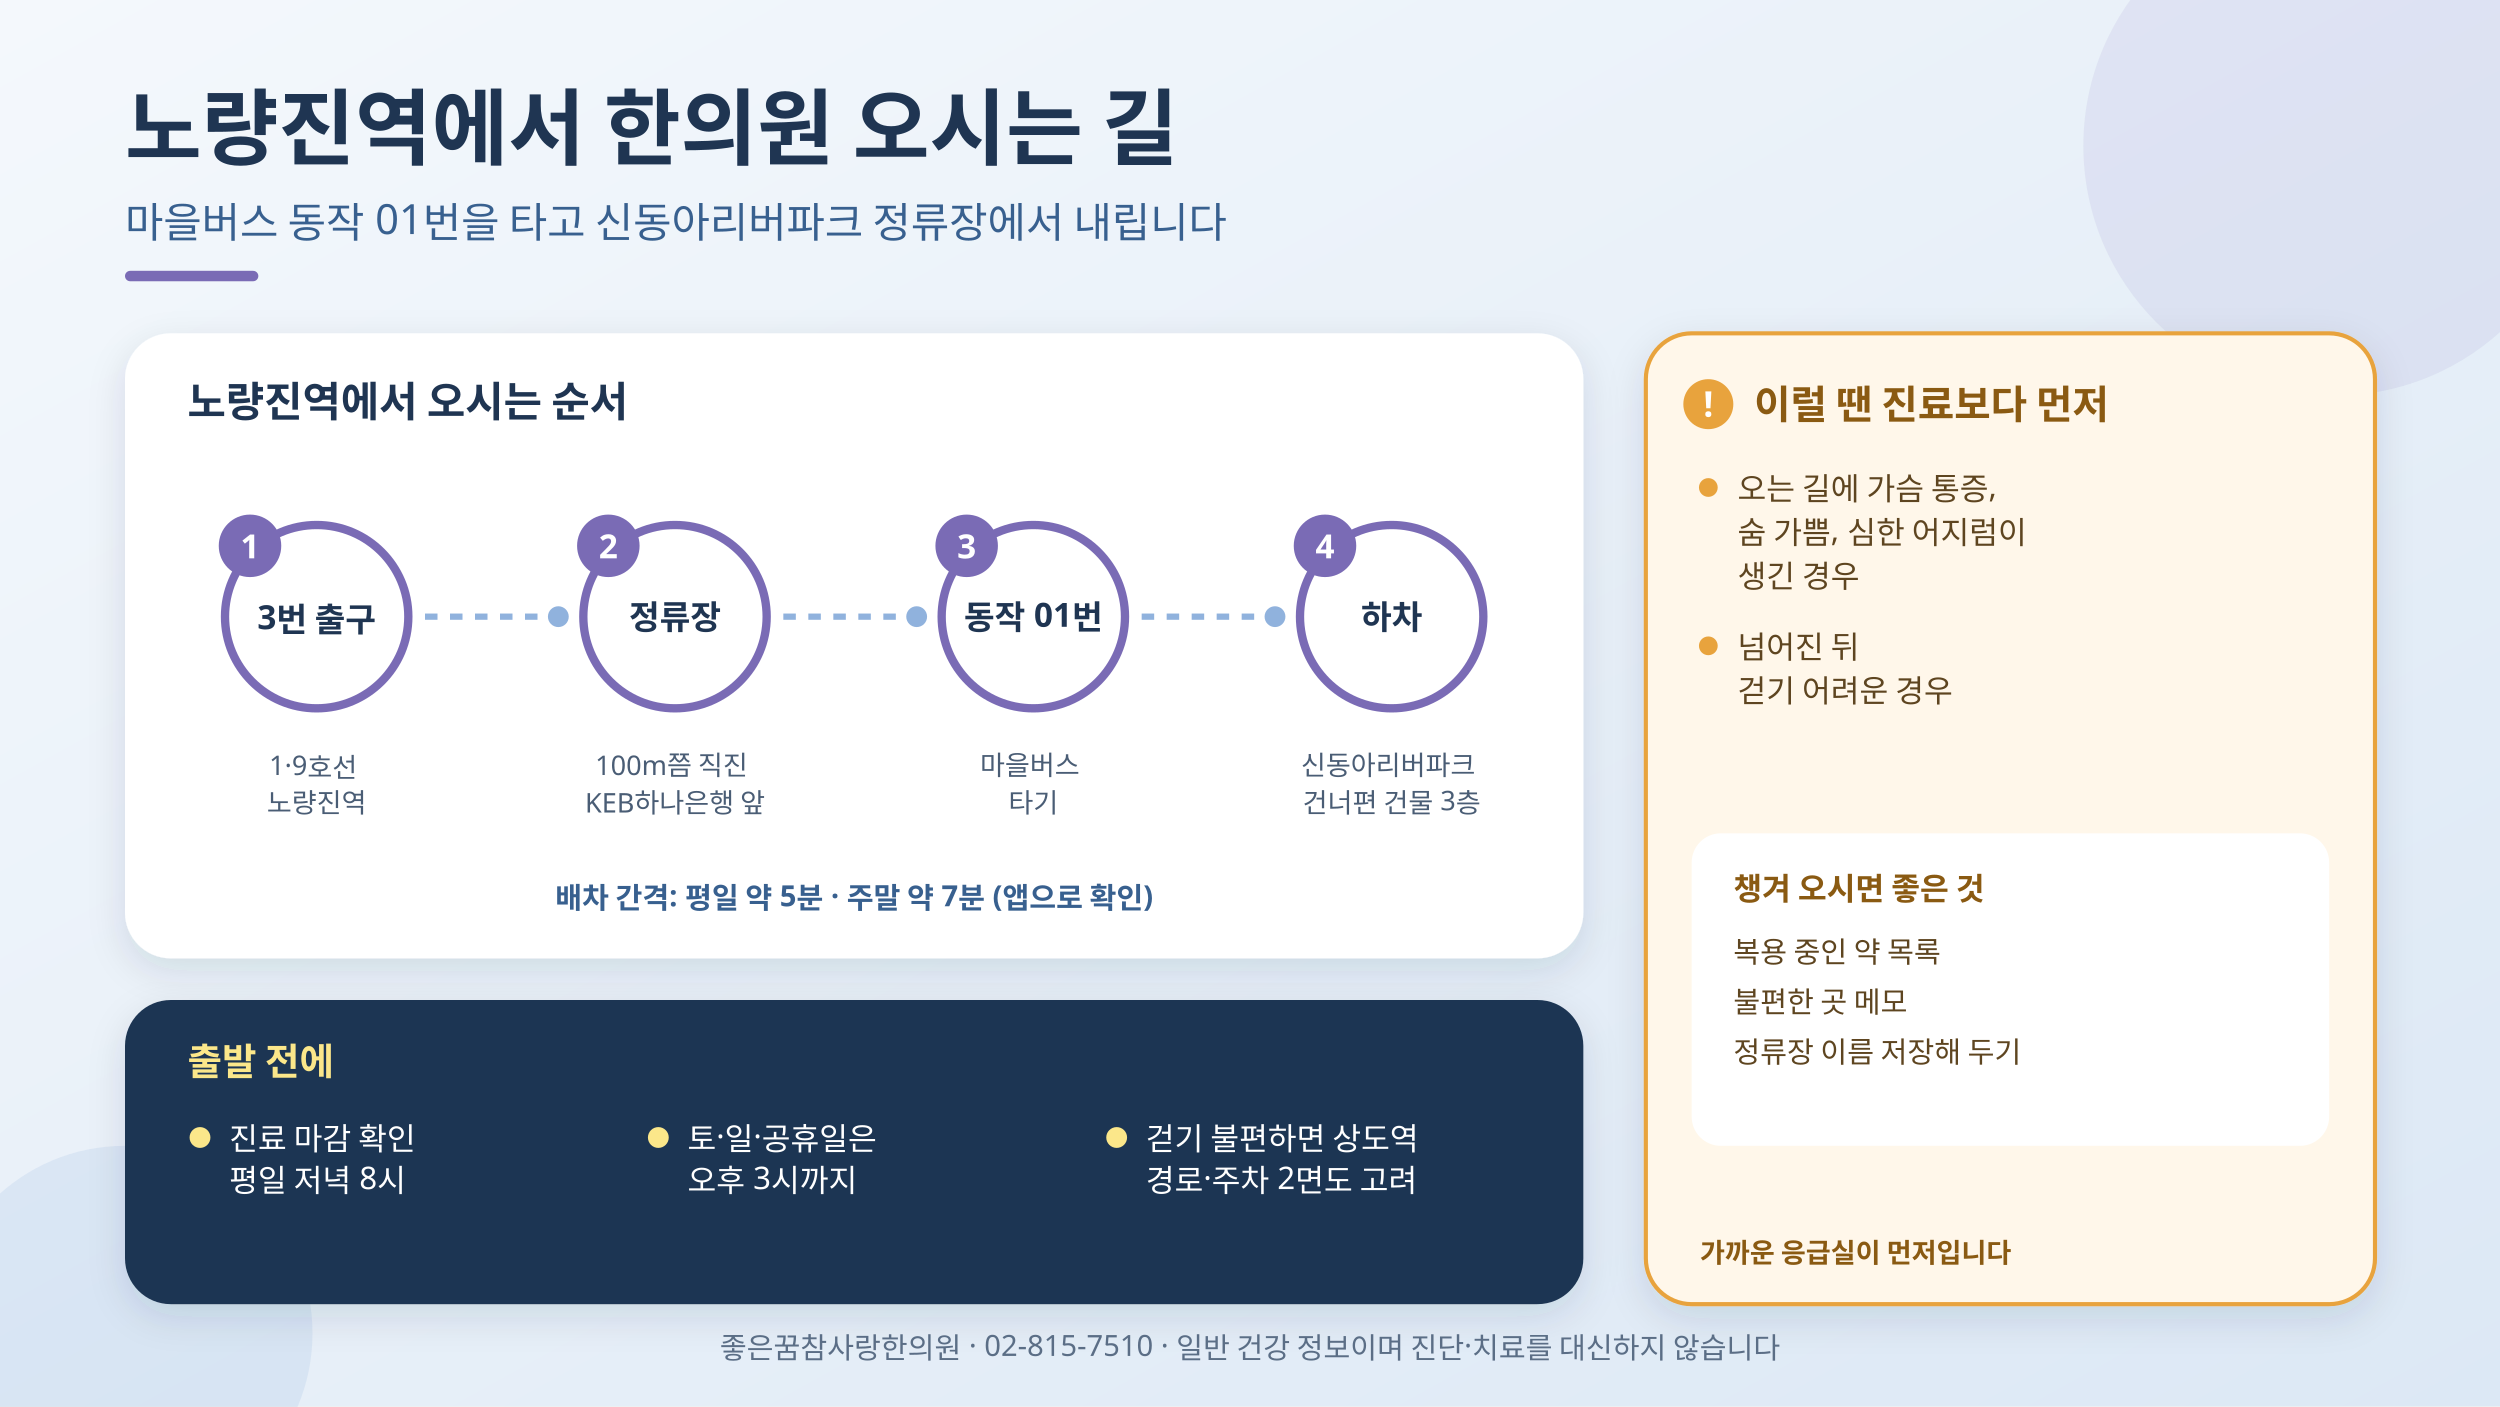
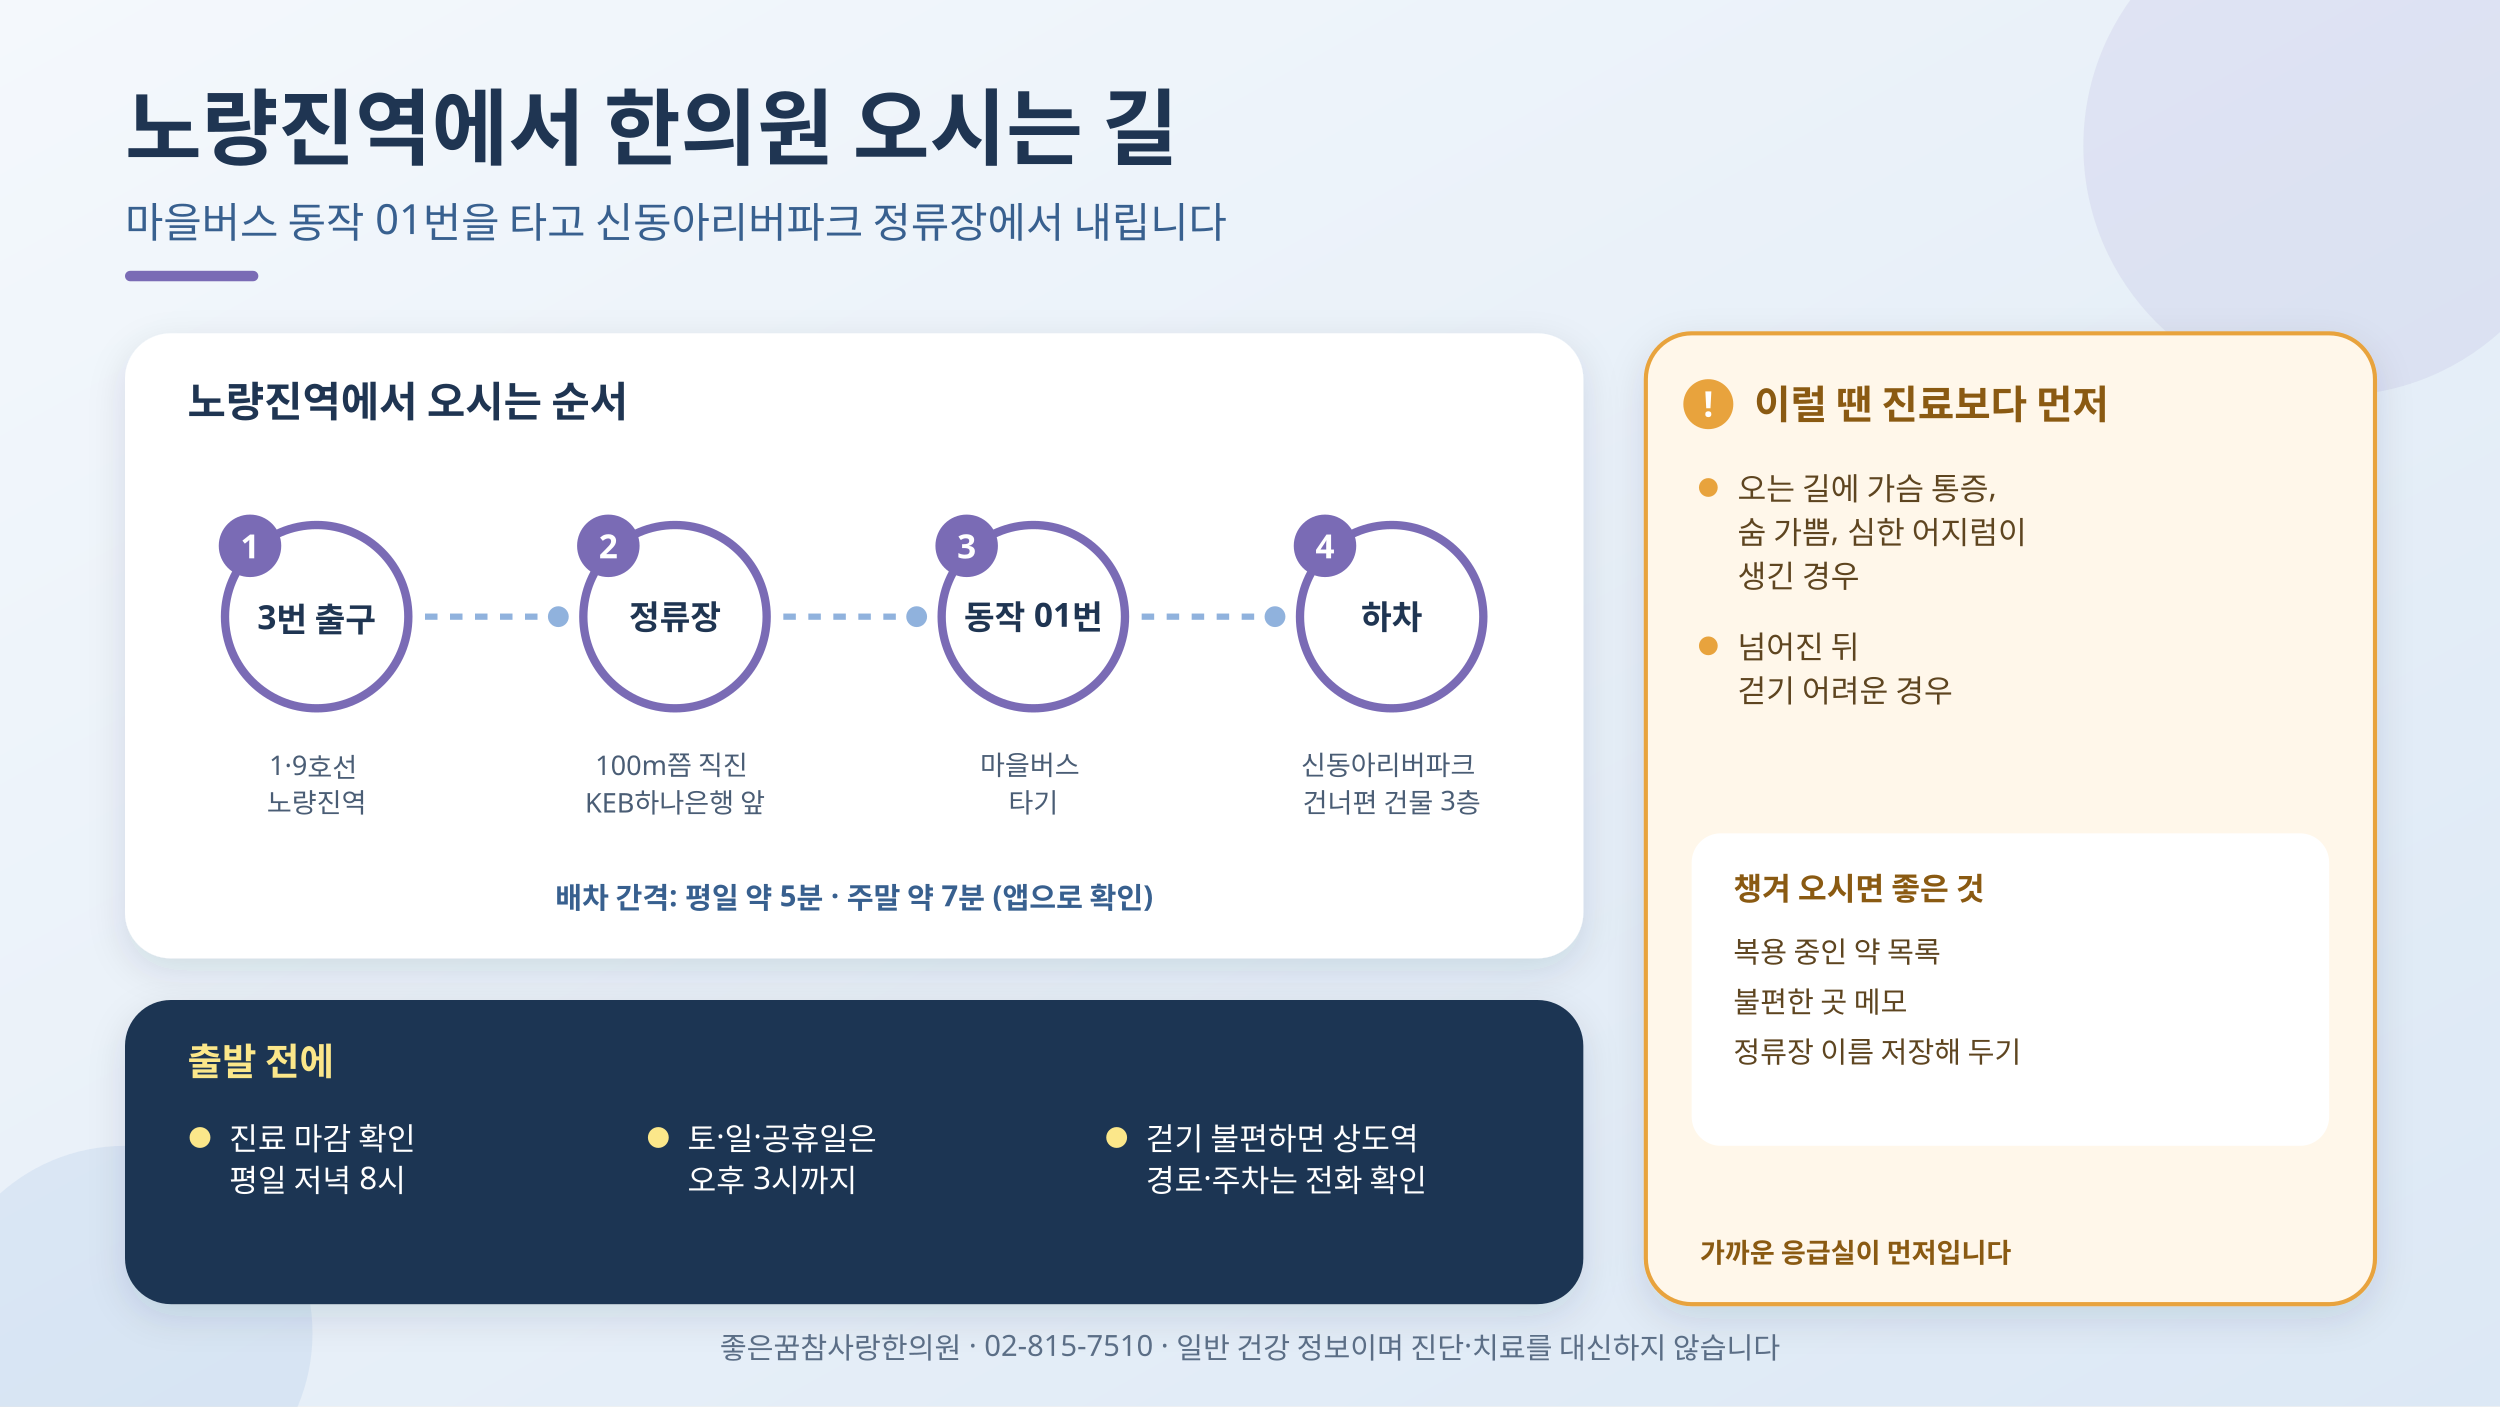
<svg xmlns="http://www.w3.org/2000/svg" viewBox="0 0 1200 675" width="1200" height="675">
  <defs>
    <linearGradient id="bg" x1="0" y1="0" x2="1" y2="1">
      <stop offset="0" stop-color="#F4F8FC" />
      <stop offset="1" stop-color="#DCE8F5" />
    </linearGradient>
    <filter id="sh" x="-10%" y="-10%" width="120%" height="130%">
      <feDropShadow dx="0" dy="6" stdDeviation="9" flood-color="#1F3552" flood-opacity="0.12" />
    </filter>
  </defs>
  <rect width="1200" height="675" fill="url(#bg)" />
  <circle cx="1120" cy="70" r="120" fill="#7A6BB5" opacity="0.10" />
  <circle cx="60" cy="640" r="90" fill="#90B2DD" opacity="0.18" />
  <text x="60" y="76" font-family="'Nanum Myeongjo','Noto Serif KR','Malgun Gothic',serif" font-size="40" font-weight="800" fill="#1F3552" text-anchor="start">
    <tspan x="60" dy="0">노량진역에서 한의원 오시는 길</tspan>
  </text>
  <text x="60" y="114" font-family="'Noto Sans KR','Malgun Gothic','Apple SD Gothic Neo',sans-serif" font-size="20" font-weight="400" fill="#38608F" text-anchor="start">
    <tspan x="60" dy="0">마을버스 동작 01번을 타고 신동아리버파크 정류장에서 내립니다</tspan>
  </text>
  <rect x="60" y="130" width="64" height="5" rx="2.5" fill="#7A6BB5" />
  <rect x="60" y="160" width="700" height="300" rx="22" fill="#FFFFFF" filter="url(#sh)" />
  <text x="90" y="200" font-family="'Noto Sans KR','Malgun Gothic','Apple SD Gothic Neo',sans-serif" font-size="20" font-weight="800" fill="#1F3552" text-anchor="start">
    <tspan x="90" dy="0">노량진역에서 오시는 순서</tspan>
  </text>
  <circle cx="152" cy="296" r="44" fill="#FFFFFF" stroke="#7A6BB5" stroke-width="4" />
  <circle cx="120" cy="262" r="15" fill="#7A6BB5" />
  <text x="120" y="268" font-family="'Noto Sans KR','Malgun Gothic','Apple SD Gothic Neo',sans-serif" font-size="16" font-weight="800" fill="#FFFFFF" text-anchor="middle">
    <tspan x="120" dy="0">1</tspan>
  </text>
  <text x="152" y="302" font-family="'Noto Sans KR','Malgun Gothic','Apple SD Gothic Neo',sans-serif" font-size="16" font-weight="800" fill="#1F3552" text-anchor="middle">
    <tspan x="152" dy="0">3번 출구</tspan>
  </text>
  <text x="152" y="372" font-family="'Noto Sans KR','Malgun Gothic','Apple SD Gothic Neo',sans-serif" font-size="13" font-weight="500" fill="#4A5D75" text-anchor="middle">
    <tspan x="152" dy="0">1·9호선</tspan>
    <tspan x="152" dy="18">노량진역</tspan>
  </text>
  <path d="M204 296 L268 296" stroke="#90B2DD" stroke-width="3" stroke-dasharray="6 6" fill="none" />
  <circle cx="268" cy="296" r="5" fill="#90B2DD" />
  <circle cx="324" cy="296" r="44" fill="#FFFFFF" stroke="#7A6BB5" stroke-width="4" />
  <circle cx="292" cy="262" r="15" fill="#7A6BB5" />
  <text x="292" y="268" font-family="'Noto Sans KR','Malgun Gothic','Apple SD Gothic Neo',sans-serif" font-size="16" font-weight="800" fill="#FFFFFF" text-anchor="middle">
    <tspan x="292" dy="0">2</tspan>
  </text>
  <text x="324" y="302" font-family="'Noto Sans KR','Malgun Gothic','Apple SD Gothic Neo',sans-serif" font-size="16" font-weight="800" fill="#1F3552" text-anchor="middle">
    <tspan x="324" dy="0">정류장</tspan>
  </text>
  <text x="324" y="372" font-family="'Noto Sans KR','Malgun Gothic','Apple SD Gothic Neo',sans-serif" font-size="13" font-weight="500" fill="#4A5D75" text-anchor="middle">
    <tspan x="324" dy="0">100m쯤 직진</tspan>
    <tspan x="324" dy="18">KEB하나은행 앞</tspan>
  </text>
  <path d="M376 296 L440 296" stroke="#90B2DD" stroke-width="3" stroke-dasharray="6 6" fill="none" />
  <circle cx="440" cy="296" r="5" fill="#90B2DD" />
  <circle cx="496" cy="296" r="44" fill="#FFFFFF" stroke="#7A6BB5" stroke-width="4" />
  <circle cx="464" cy="262" r="15" fill="#7A6BB5" />
  <text x="464" y="268" font-family="'Noto Sans KR','Malgun Gothic','Apple SD Gothic Neo',sans-serif" font-size="16" font-weight="800" fill="#FFFFFF" text-anchor="middle">
    <tspan x="464" dy="0">3</tspan>
  </text>
  <text x="496" y="302" font-family="'Noto Sans KR','Malgun Gothic','Apple SD Gothic Neo',sans-serif" font-size="16" font-weight="800" fill="#1F3552" text-anchor="middle">
    <tspan x="496" dy="0">동작 01번</tspan>
  </text>
  <text x="496" y="372" font-family="'Noto Sans KR','Malgun Gothic','Apple SD Gothic Neo',sans-serif" font-size="13" font-weight="500" fill="#4A5D75" text-anchor="middle">
    <tspan x="496" dy="0">마을버스</tspan>
    <tspan x="496" dy="18">타기</tspan>
  </text>
  <path d="M548 296 L612 296" stroke="#90B2DD" stroke-width="3" stroke-dasharray="6 6" fill="none" />
  <circle cx="612" cy="296" r="5" fill="#90B2DD" />
  <circle cx="668" cy="296" r="44" fill="#FFFFFF" stroke="#7A6BB5" stroke-width="4" />
  <circle cx="636" cy="262" r="15" fill="#7A6BB5" />
  <text x="636" y="268" font-family="'Noto Sans KR','Malgun Gothic','Apple SD Gothic Neo',sans-serif" font-size="16" font-weight="800" fill="#FFFFFF" text-anchor="middle">
    <tspan x="636" dy="0">4</tspan>
  </text>
  <text x="668" y="302" font-family="'Noto Sans KR','Malgun Gothic','Apple SD Gothic Neo',sans-serif" font-size="16" font-weight="800" fill="#1F3552" text-anchor="middle">
    <tspan x="668" dy="0">하차</tspan>
  </text>
  <text x="668" y="372" font-family="'Noto Sans KR','Malgun Gothic','Apple SD Gothic Neo',sans-serif" font-size="13" font-weight="500" fill="#4A5D75" text-anchor="middle">
    <tspan x="668" dy="0">신동아리버파크</tspan>
    <tspan x="668" dy="18">건너편 건물 3층</tspan>
  </text>
  <text x="410" y="436" font-family="'Noto Sans KR','Malgun Gothic','Apple SD Gothic Neo',sans-serif" font-size="14" font-weight="600" fill="#38608F" text-anchor="middle">
    <tspan x="410" dy="0">배차 간격: 평일 약 5분 · 주말 약 7분 (앱으로 확인)</tspan>
  </text>
  <rect x="60" y="480" width="700" height="146" rx="22" fill="#1F3552" filter="url(#sh)" />
  <text x="90" y="516" font-family="'Noto Sans KR','Malgun Gothic','Apple SD Gothic Neo',sans-serif" font-size="18" font-weight="800" fill="#FBE78A" text-anchor="start">
    <tspan x="90" dy="0">출발 전에</tspan>
  </text>
  <circle cx="96.0" cy="546" r="5" fill="#FBE78A" />
  <text x="110.0" y="552" font-family="'Noto Sans KR','Malgun Gothic','Apple SD Gothic Neo',sans-serif" font-size="15" font-weight="500" fill="#FFFFFF" text-anchor="start">
    <tspan x="110.0" dy="0">진료 마감 확인</tspan>
    <tspan x="110.0" dy="20">평일 저녁 8시</tspan>
  </text>
  <circle cx="316.0" cy="546" r="5" fill="#FBE78A" />
  <text x="330.0" y="552" font-family="'Noto Sans KR','Malgun Gothic','Apple SD Gothic Neo',sans-serif" font-size="15" font-weight="500" fill="#FFFFFF" text-anchor="start">
    <tspan x="330.0" dy="0">토·일·공휴일은</tspan>
    <tspan x="330.0" dy="20">오후 3시까지</tspan>
  </text>
  <circle cx="536.0" cy="546" r="5" fill="#FBE78A" />
  <text x="550.0" y="552" font-family="'Noto Sans KR','Malgun Gothic','Apple SD Gothic Neo',sans-serif" font-size="15" font-weight="500" fill="#FFFFFF" text-anchor="start">
    <tspan x="550.0" dy="0">걷기 불편하면 상도역</tspan>
-     <tspan x="550.0" dy="20">경로·주차 2면도 고려</tspan>
+     <tspan x="550.0" dy="20">경로·주차는 전화 확인</tspan>
  </text>
  <rect x="790" y="160" width="350" height="466" rx="22" fill="#FFF7EA" stroke="#E8A33D" stroke-width="2" filter="url(#sh)" />
  <circle cx="820" cy="194" r="12" fill="#E8A33D" />
  <text x="820" y="200" font-family="'Noto Sans KR','Malgun Gothic','Apple SD Gothic Neo',sans-serif" font-size="17" font-weight="800" fill="#FFFFFF" text-anchor="middle">
    <tspan x="820" dy="0">!</tspan>
  </text>
  <text x="842" y="201" font-family="'Noto Sans KR','Malgun Gothic','Apple SD Gothic Neo',sans-serif" font-size="19" font-weight="800" fill="#8A5A12" text-anchor="start">
    <tspan x="842" dy="0">이럴 땐 진료보다 먼저</tspan>
  </text>
  <circle cx="820" cy="234" r="4.5" fill="#E8A33D" />
  <text x="834" y="240" font-family="'Noto Sans KR','Malgun Gothic','Apple SD Gothic Neo',sans-serif" font-size="15" font-weight="500" fill="#5E4520" text-anchor="start">
    <tspan x="834" dy="0">오는 길에 가슴 통증,</tspan>
    <tspan x="834" dy="21">숨 가쁨, 심한 어지럼이</tspan>
    <tspan x="834" dy="21">생긴 경우</tspan>
  </text>
  <circle cx="820" cy="310" r="4.5" fill="#E8A33D" />
  <text x="834" y="316" font-family="'Noto Sans KR','Malgun Gothic','Apple SD Gothic Neo',sans-serif" font-size="15" font-weight="500" fill="#5E4520" text-anchor="start">
    <tspan x="834" dy="0">넘어진 뒤</tspan>
    <tspan x="834" dy="21">걷기 어려운 경우</tspan>
  </text>
  <text x="816" y="606" font-family="'Noto Sans KR','Malgun Gothic','Apple SD Gothic Neo',sans-serif" font-size="13" font-weight="700" fill="#8A5A12" text-anchor="start">
    <tspan x="816" dy="0">가까운 응급실이 먼저입니다</tspan>
  </text>
  <rect x="812" y="400" width="306" height="150" rx="14" fill="#FFFFFF" />
  <text x="832" y="432" font-family="'Noto Sans KR','Malgun Gothic','Apple SD Gothic Neo',sans-serif" font-size="15" font-weight="800" fill="#8A5A12" text-anchor="start">
    <tspan x="832" dy="0">챙겨 오시면 좋은 것</tspan>
  </text>
  <text x="832" y="462" font-family="'Noto Sans KR','Malgun Gothic','Apple SD Gothic Neo',sans-serif" font-size="14" font-weight="500" fill="#5E4520" text-anchor="start">
    <tspan x="832" dy="0">복용 중인 약 목록</tspan>
    <tspan x="832" dy="24">불편한 곳 메모</tspan>
    <tspan x="832" dy="24">정류장 이름 저장해 두기</tspan>
  </text>
  <text x="600" y="652" font-family="'Noto Sans KR','Malgun Gothic','Apple SD Gothic Neo',sans-serif" font-size="14" font-weight="400" fill="#5B6E86" text-anchor="middle">
    <tspan x="600" dy="0">좋은꿈참사랑한의원 · 02-815-7510 · 일반 건강 정보이며 진단·치료를 대신하지 않습니다</tspan>
  </text>
</svg>
